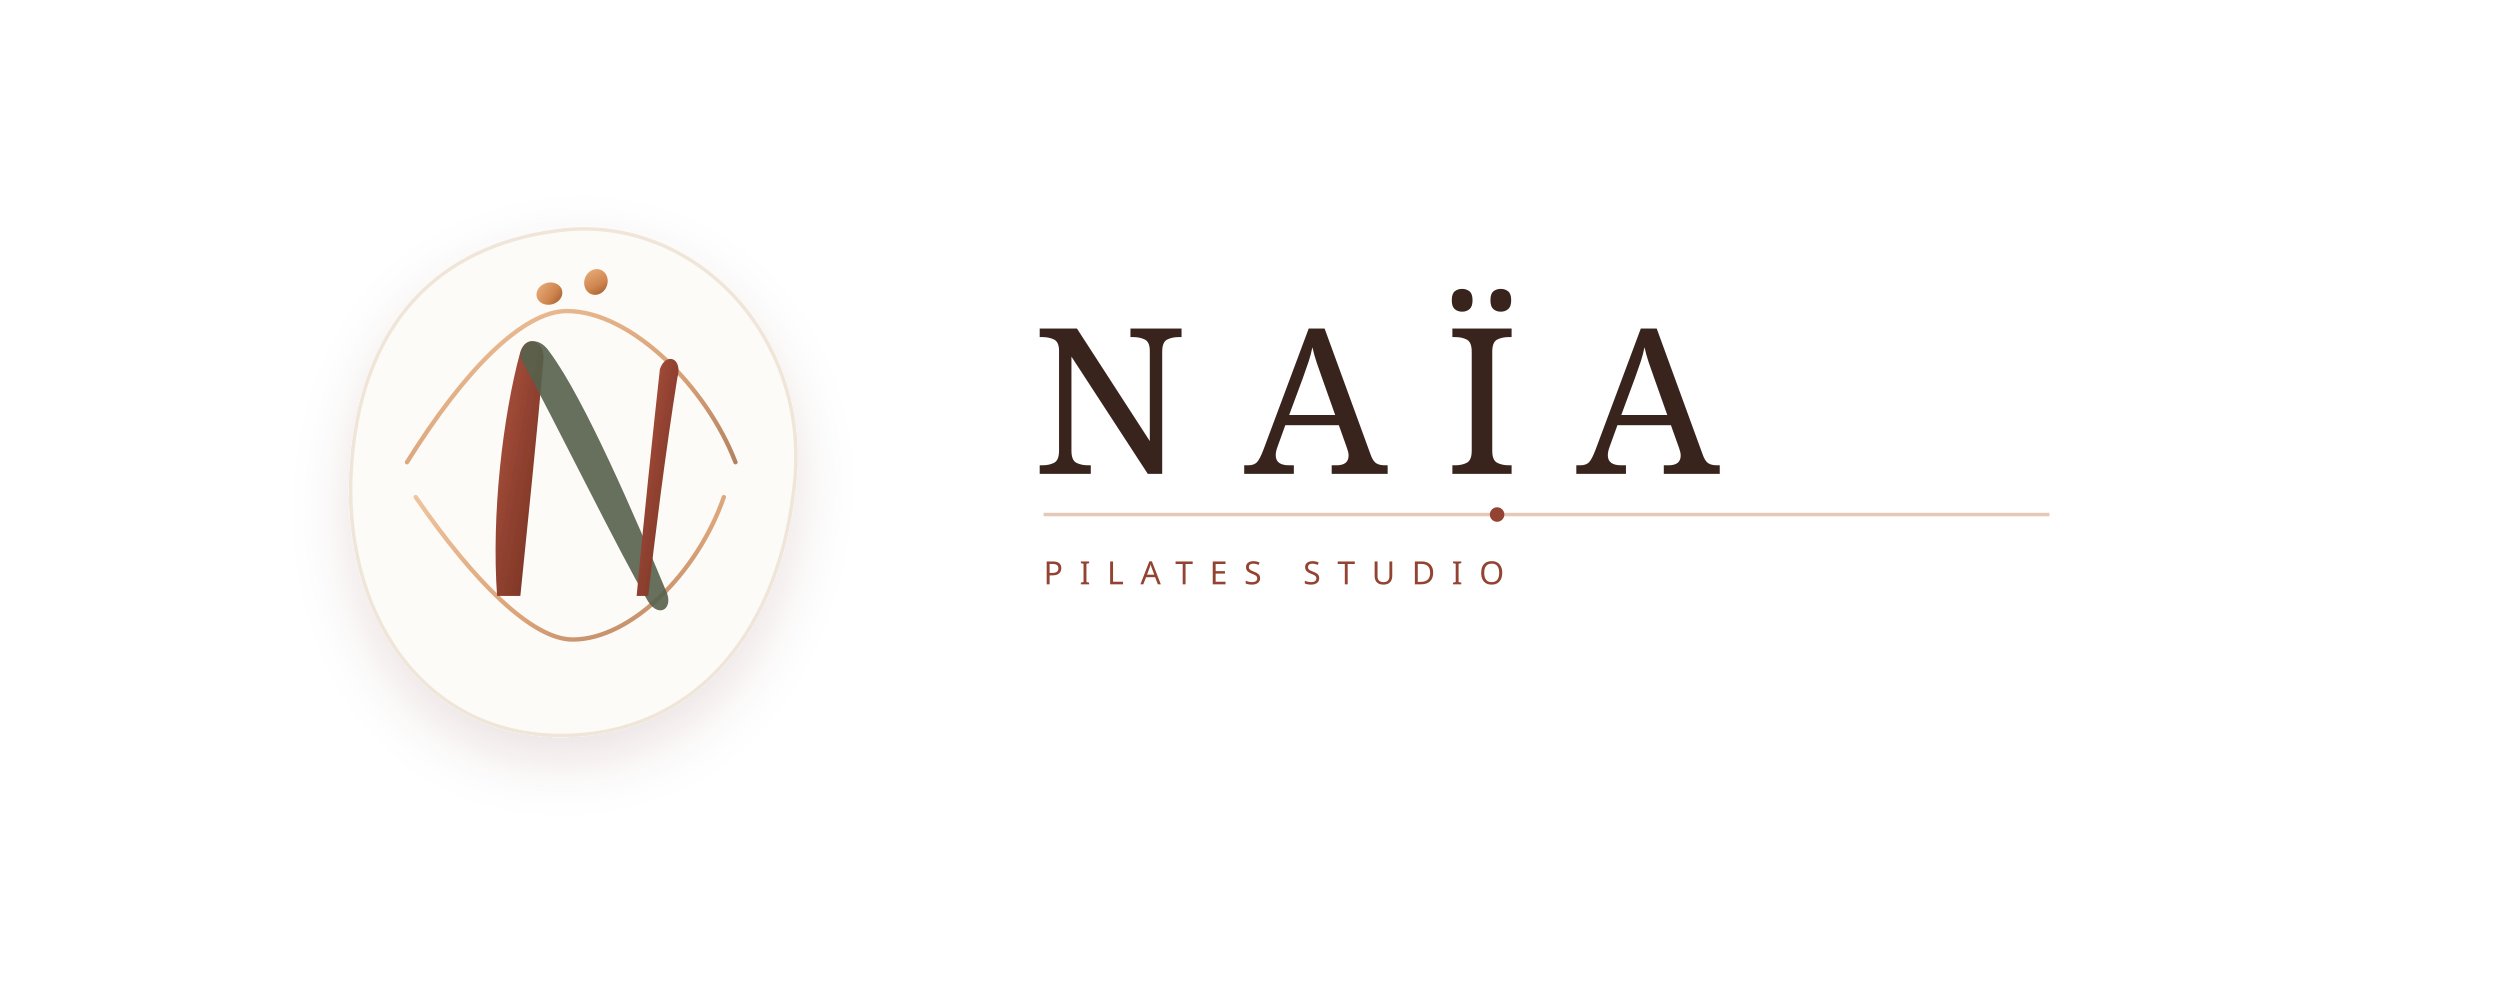
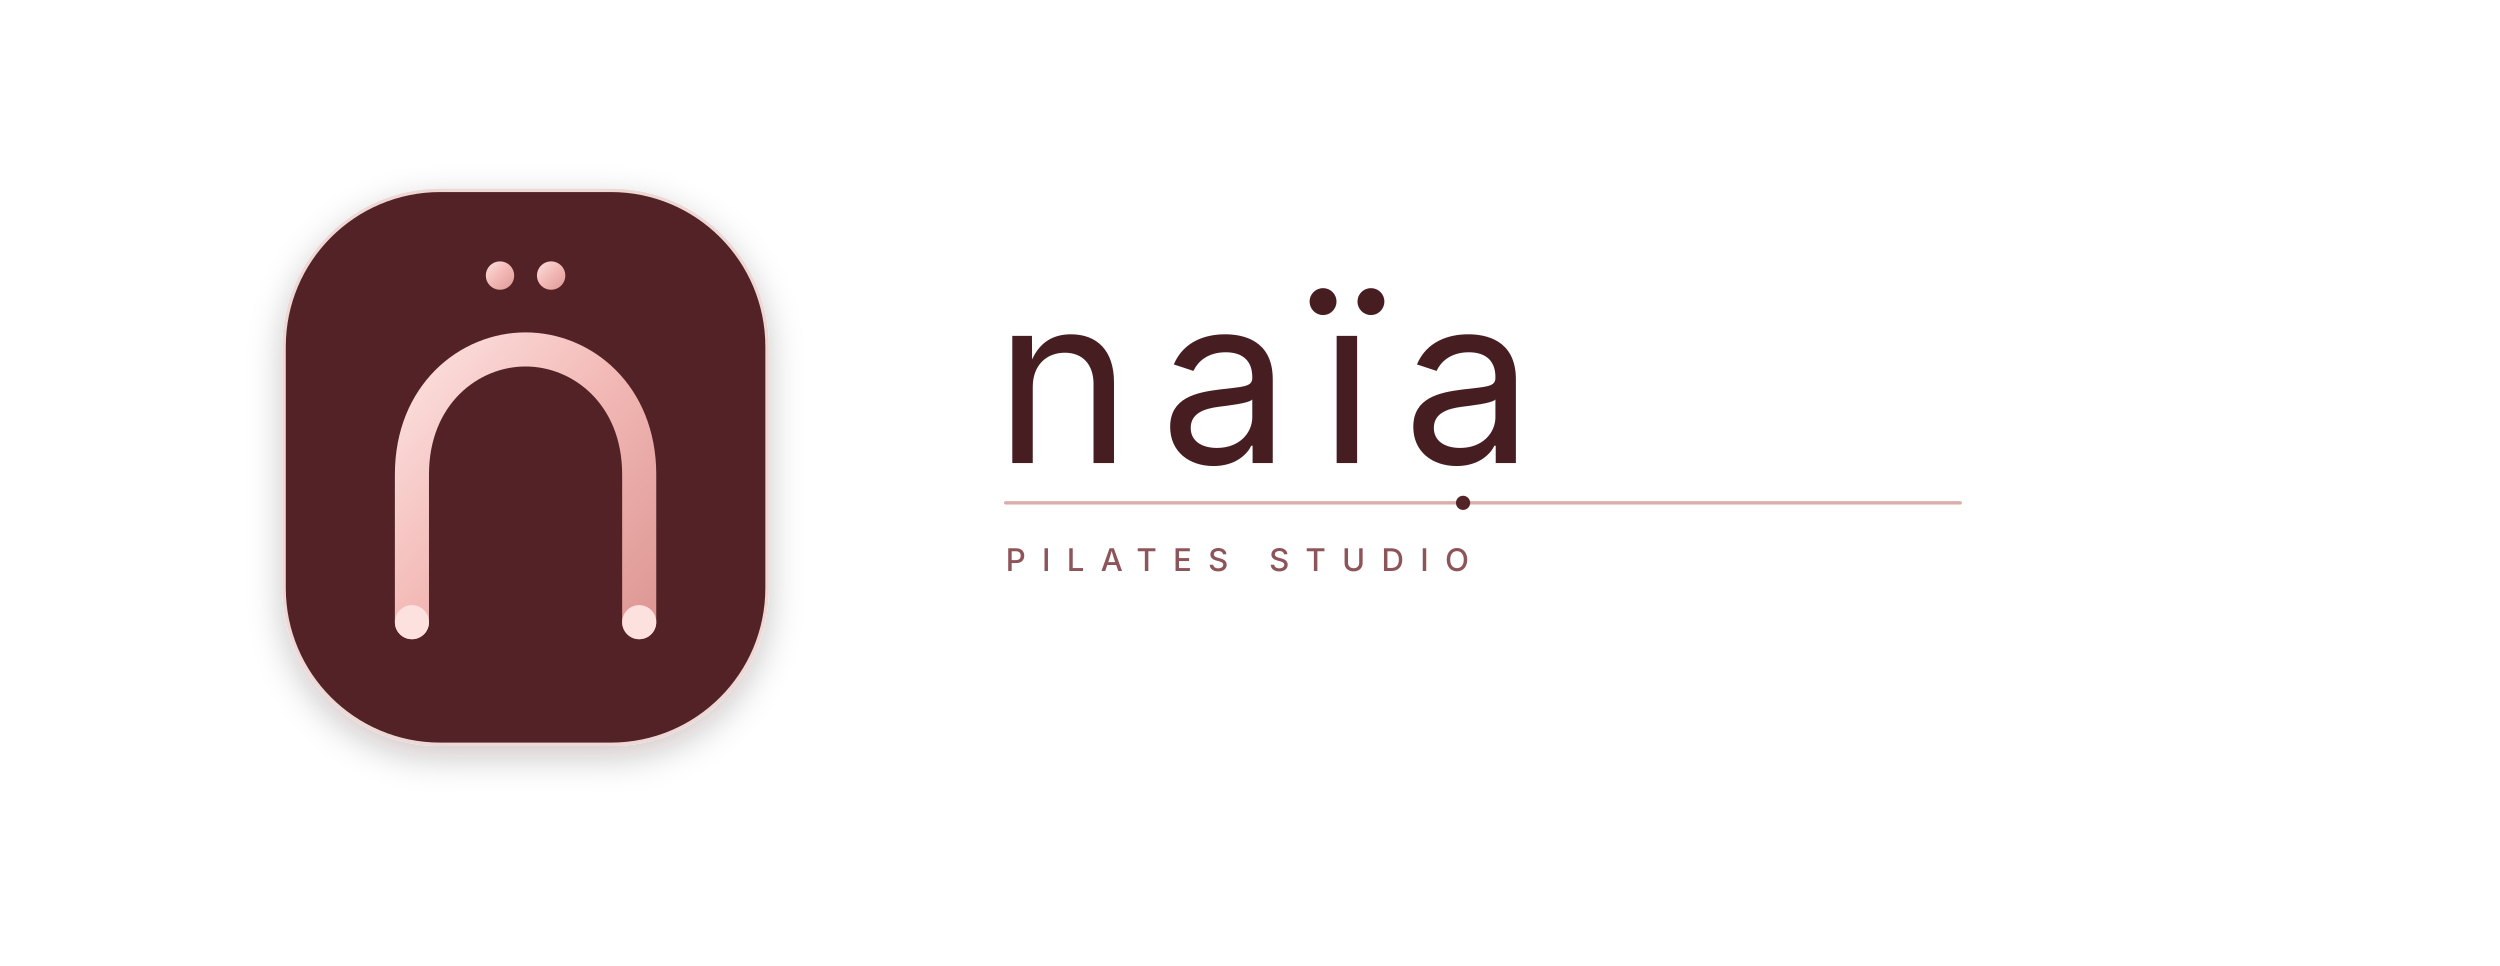
- <svg xmlns="http://www.w3.org/2000/svg" viewBox="0 0 860 340" width="100%" height="100%">
+ <svg xmlns="http://www.w3.org/2000/svg" viewBox="0 0 880 340" width="100%" height="100%">
  <defs>
-     <linearGradient id="terracottaBiomorphic" x1="0%" y1="0%" x2="100%" y2="100%">
-       <stop offset="0%" stop-color="#B25541" />
-       <stop offset="45%" stop-color="#934331" />
-       <stop offset="100%" stop-color="#722F20" />
+     <linearGradient id="roseArchGrad" x1="0%" y1="0%" x2="100%" y2="100%">
+       <stop offset="0%" stop-color="#FCE1DF" />
+       <stop offset="50%" stop-color="#F2B8B5" />
+       <stop offset="100%" stop-color="#DE9995" />
    </linearGradient>
-     <linearGradient id="duneSpecular" x1="0%" y1="0%" x2="100%" y2="100%">
-       <stop offset="0%" stop-color="#EAB17F" />
-       <stop offset="60%" stop-color="#CF854E" />
-       <stop offset="100%" stop-color="#9B592E" />
-     </linearGradient>
-     <filter id="biomorphicShadow" x="-20%" y="-20%" width="140%" height="140%">
-       <feDropShadow dx="0" dy="8" stdDeviation="10" flood-color="#552216" flood-opacity="0.12" />
+     <filter id="softPillShadow" x="-20%" y="-20%" width="140%" height="140%">
+       <feDropShadow dx="0" dy="4" stdDeviation="6" flood-color="#2D1113" flood-opacity="0.22" />
    </filter>
  </defs>
  <style>
-     .bio-title {
-       font-family: 'Tenor Sans', 'Playfair Display', serif;
-       font-size: 70px;
+     .arch-lowercase {
+       font-family: 'Century Gothic', 'Montserrat', 'Inter', sans-serif;
+       font-size: 82px;
      font-weight: 400;
-       letter-spacing: 0.28em;
-       fill: #38241D;
+       letter-spacing: 0.12em;
+       fill: #461E22;
    }
-     .bio-sub {
-       font-family: 'Avenir Next', 'Montserrat', sans-serif;
+     .arch-lowercase-sub {
+       font-family: 'Montserrat', 'Inter', sans-serif;
      font-size: 11px;
      font-weight: 500;
      letter-spacing: 0.52em;
-       fill: #934331;
+       fill: #8D5459;
    }
  </style>
-   <rect width="860" height="340" fill="transparent" />
+   <rect width="880" height="340" fill="transparent" />
  <g transform="translate(60, 45)">
-     <g id="biomorphic-sculpture" transform="translate(35, 10)" filter="url(#biomorphicShadow)">
-       <path d="M 100 24 C 145 20, 185 62, 178 114 C 172 165, 142 198, 98 198 C 50 198, 22 155, 26 104 C 30 52, 60 28, 100 24 Z" fill="#FDFBF7" stroke="#EFE5D8" stroke-width="1.2" />
-       <path d="M 45 104 C 65 72, 85 52, 100 52 C 122 52, 148 78, 158 104" fill="none" stroke="url(#duneSpecular)" stroke-width="1.5" stroke-linecap="round" opacity="0.75" />
-       <path d="M 48 116 C 68 145, 88 165, 102 165 C 122 165, 145 142, 154 116" fill="none" stroke="url(#duneSpecular)" stroke-width="1.5" stroke-linecap="round" opacity="0.75" />
-       <path d="M 76 150 C 74 122, 78 88, 84 66 C 86 60, 92 62, 92 68 C 90 92, 86 130, 84 150 Z" fill="url(#terracottaBiomorphic)" />
-       <path d="M 84 68 C 96 90, 118 135, 128 152 C 132 158, 137 154, 134 148 C 124 124, 106 82, 94 66 C 90 60, 84 62, 84 68 Z" fill="#55604C" opacity="0.9" />
-       <path d="M 124 150 C 126 128, 130 90, 132 72 C 134 66, 140 68, 138 75 C 134 100, 130 132, 128 150 Z" fill="url(#terracottaBiomorphic)" />
-       <ellipse cx="94" cy="46" rx="4.5" ry="3.8" fill="url(#duneSpecular)" transform="rotate(-15 94 46)" />
-       <ellipse cx="110" cy="42" rx="4" ry="4.5" fill="url(#duneSpecular)" transform="rotate(20 110 42)" />
+     <g id="icon-arch-organic" transform="translate(25, 12)" filter="url(#softPillShadow)">
+       <rect x="15" y="10" width="170" height="195" rx="55" fill="#522428" stroke="#EED8D6" stroke-width="1.2" />
+       <path d="M 60 162 L 60 110 C 60 82, 80 66, 100 66 C 120 66, 140 82, 140 110 L 140 162" fill="none" stroke="url(#roseArchGrad)" stroke-width="12" stroke-linecap="round" />
+       <circle cx="60" cy="162" r="6" fill="#FCE1DF" />
+       <circle cx="140" cy="162" r="6" fill="#FCE1DF" />
+       <circle cx="91" cy="40" r="5" fill="url(#roseArchGrad)" />
+       <circle cx="109" cy="40" r="5" fill="url(#roseArchGrad)" />
    </g>
-     <g transform="translate(295, 118)">
-       <text x="0" y="0" class="bio-title">NAÏA</text>
-       <text x="4" y="38" class="bio-sub">PILATES STUDIO</text>
-       <line x1="4" y1="14" x2="350" y2="14" stroke="#E6C8B8" stroke-width="1.2" />
-       <circle cx="160" cy="14" r="2.5" fill="#934331" />
+     <g transform="translate(290, 118)">
+       <text x="0" y="0" class="arch-lowercase">naïa</text>
+       <text x="4" y="38" class="arch-lowercase-sub">PILATES STUDIO</text>
+       <line x1="4" y1="14" x2="340" y2="14" stroke="#DCAEAB" stroke-width="1.2" stroke-linecap="round" />
+       <circle cx="165" cy="14" r="2.5" fill="#522428" />
    </g>
  </g>
</svg>
